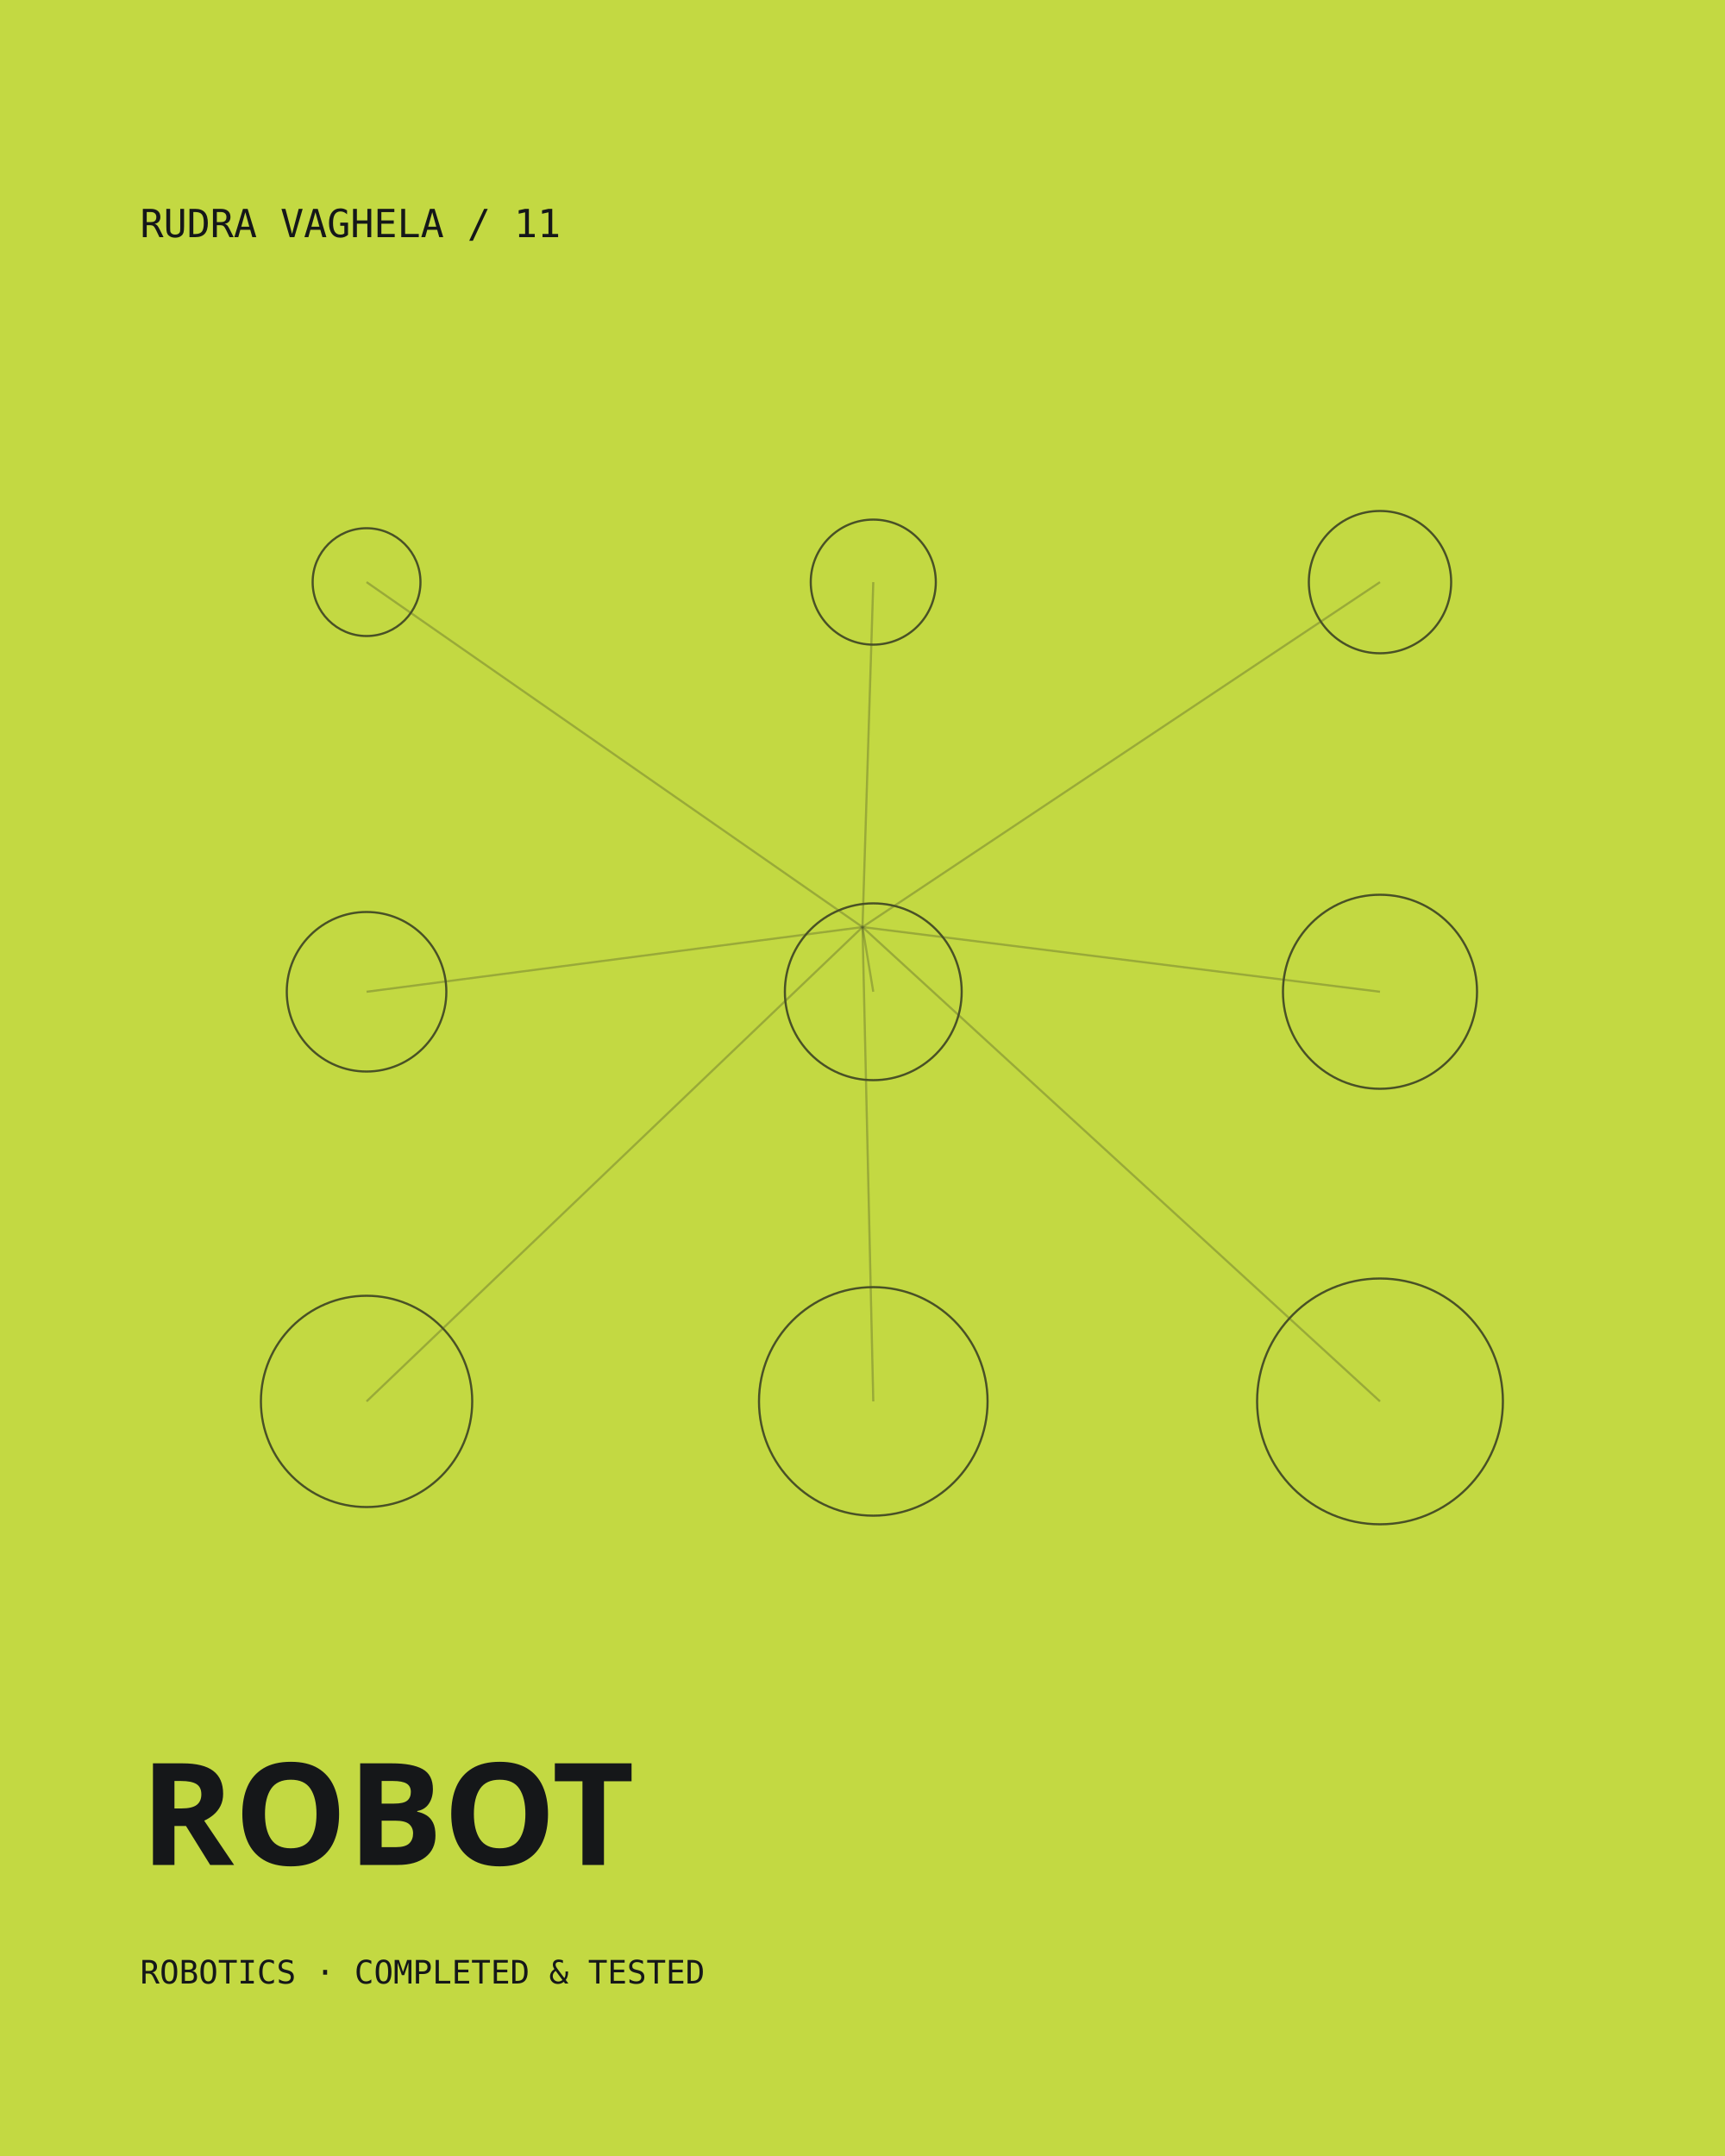
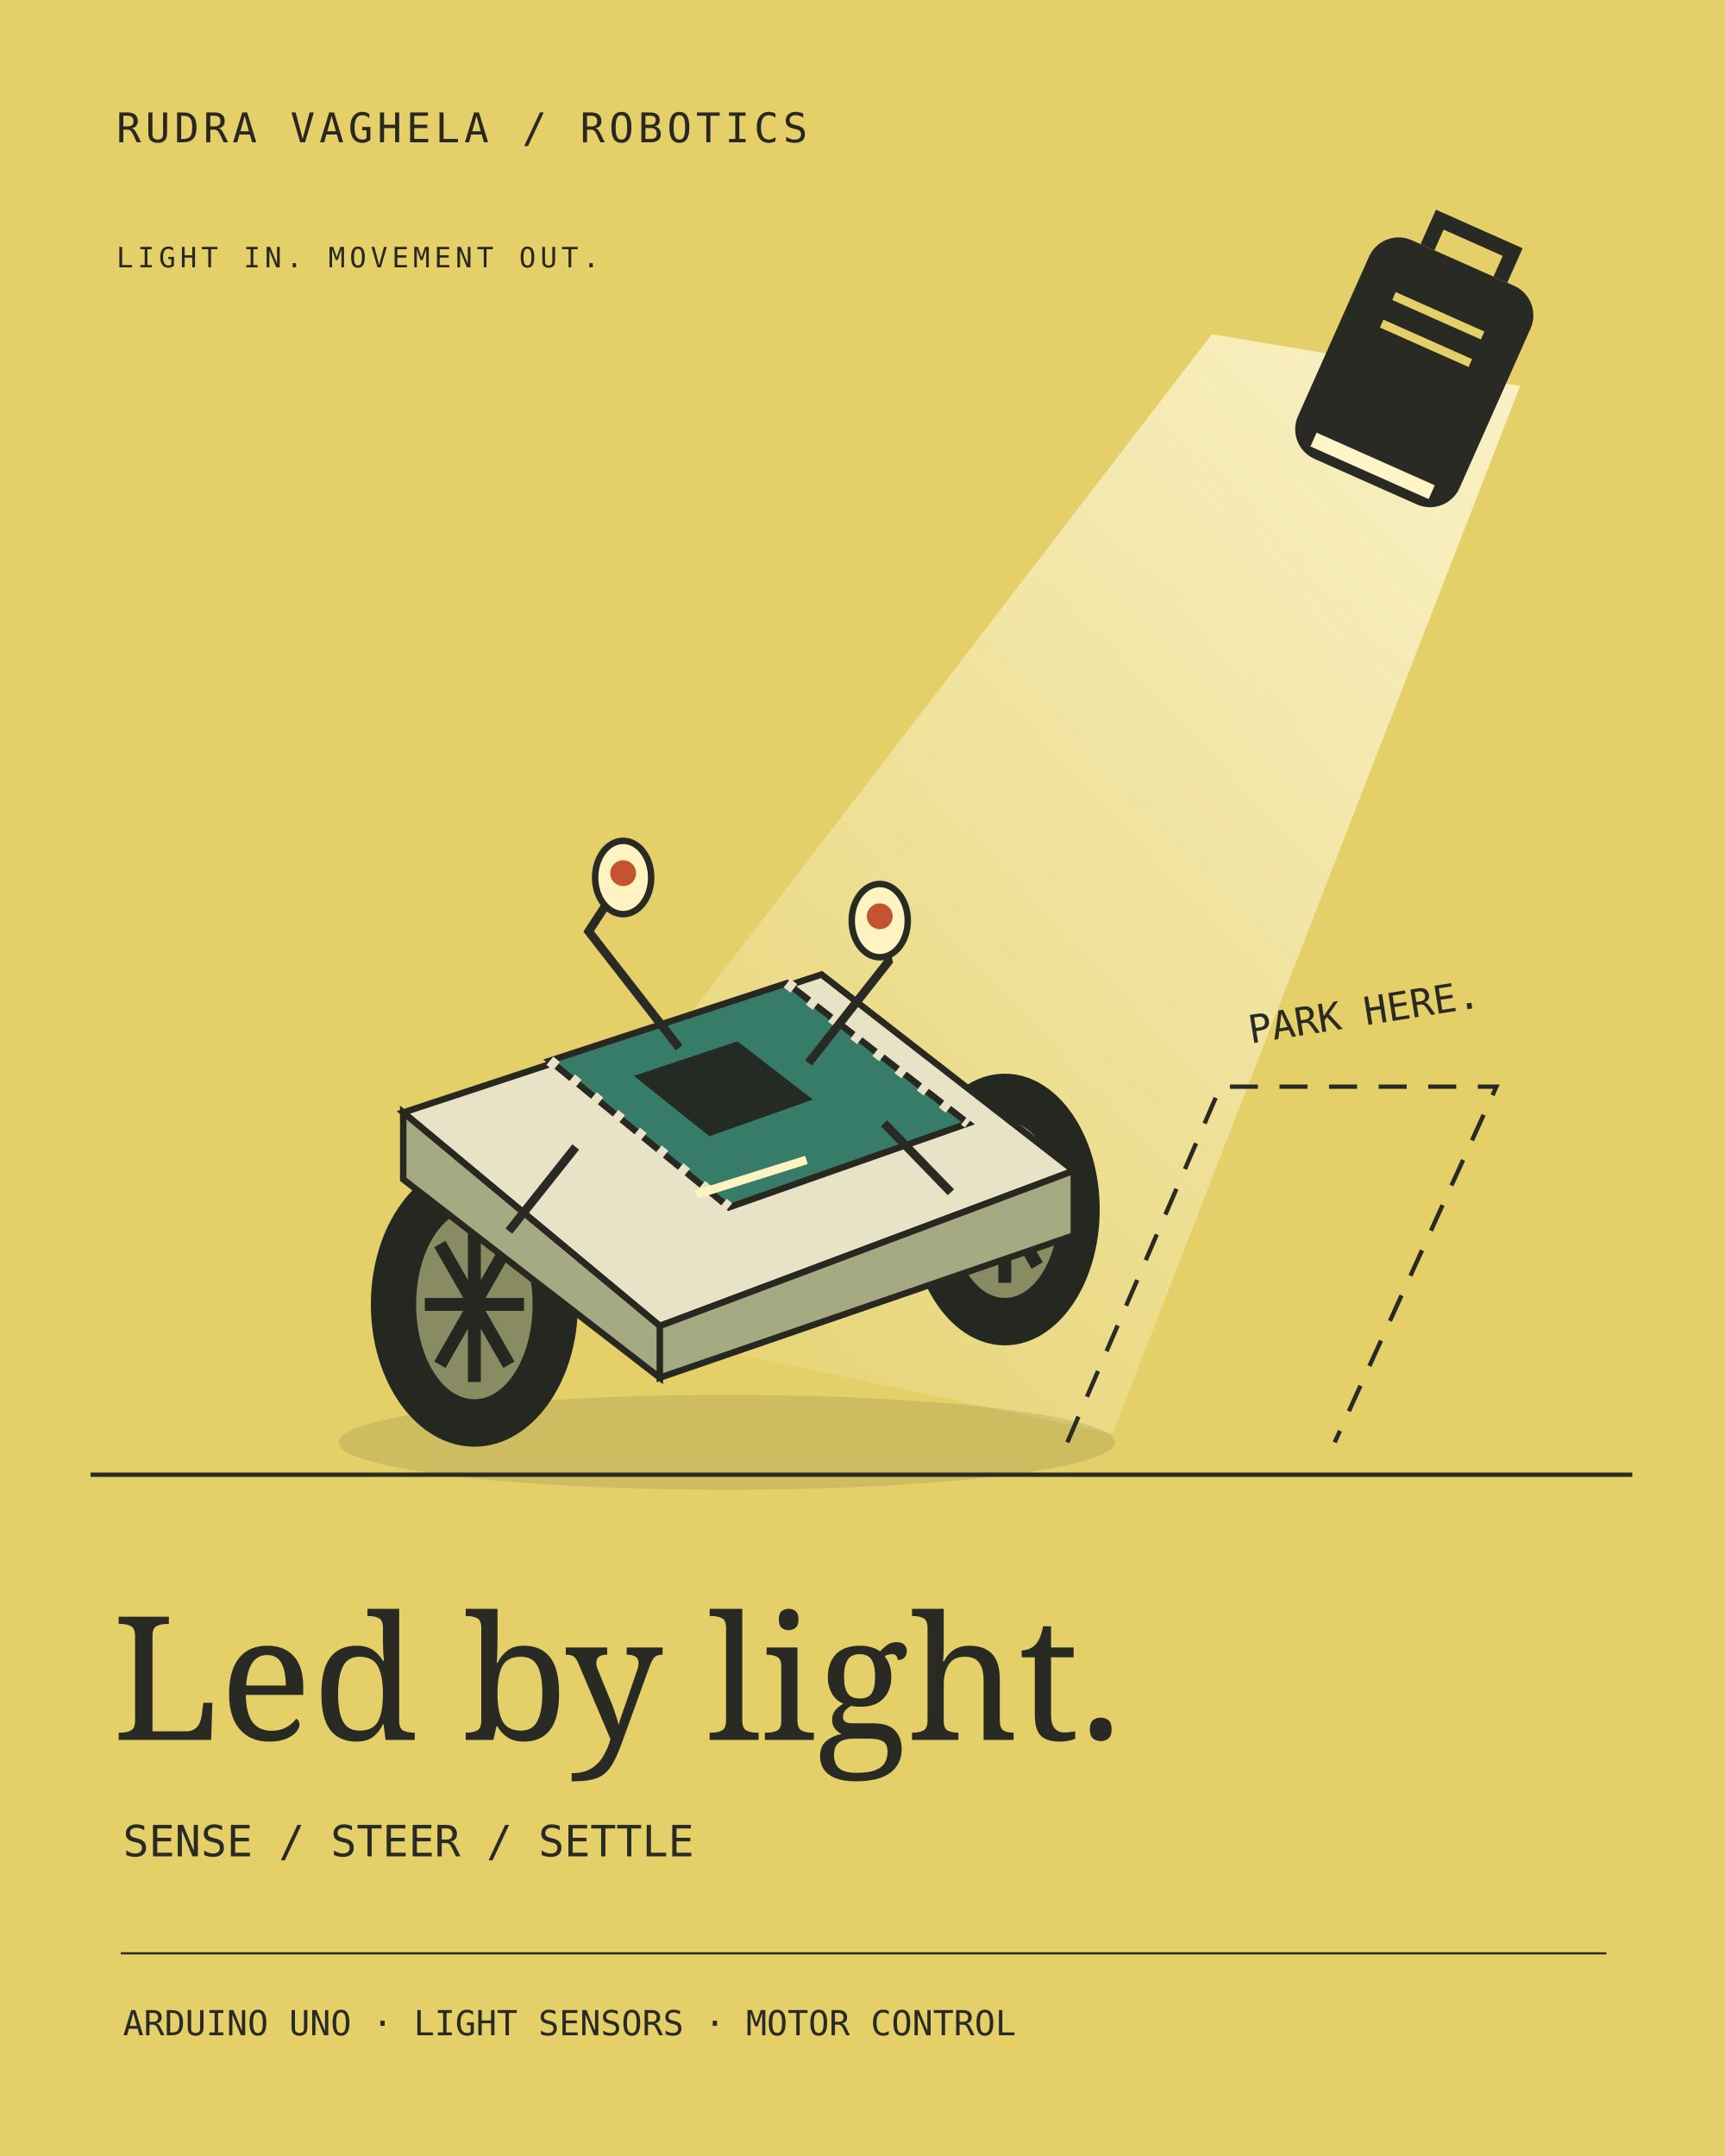
- <svg xmlns="http://www.w3.org/2000/svg" width="800" height="1000" viewBox="0 0 800 1000" style="color:#151719">
-   <rect width="800" height="1000" fill="#c3d942" />
-   <g opacity=".7">
-     <circle cx="170" cy="270" r="25" fill="none" stroke="currentColor" />
-     <path d="M400 430L170 270" stroke="currentColor" opacity=".35" />
-     <circle cx="405" cy="270" r="29" fill="none" stroke="currentColor" />
-     <path d="M400 430L405 270" stroke="currentColor" opacity=".35" />
-     <circle cx="640" cy="270" r="33" fill="none" stroke="currentColor" />
-     <path d="M400 430L640 270" stroke="currentColor" opacity=".35" />
-     <circle cx="170" cy="460" r="37" fill="none" stroke="currentColor" />
-     <path d="M400 430L170 460" stroke="currentColor" opacity=".35" />
-     <circle cx="405" cy="460" r="41" fill="none" stroke="currentColor" />
-     <path d="M400 430L405 460" stroke="currentColor" opacity=".35" />
-     <circle cx="640" cy="460" r="45" fill="none" stroke="currentColor" />
-     <path d="M400 430L640 460" stroke="currentColor" opacity=".35" />
-     <circle cx="170" cy="650" r="49" fill="none" stroke="currentColor" />
-     <path d="M400 430L170 650" stroke="currentColor" opacity=".35" />
-     <circle cx="405" cy="650" r="53" fill="none" stroke="currentColor" />
-     <path d="M400 430L405 650" stroke="currentColor" opacity=".35" />
-     <circle cx="640" cy="650" r="57" fill="none" stroke="currentColor" />
-     <path d="M400 430L640 650" stroke="currentColor" opacity=".35" />
+ <svg xmlns="http://www.w3.org/2000/svg" width="800" height="1000" viewBox="0 0 800 1000" preserveAspectRatio="xMidYMid meet" data-background="#e4cf68">
+   <rect width="800" height="1000" fill="#e4cf68" />
+   <defs>
+     <linearGradient id="light-robot-beam" x1="1" x2="0" y1="0" y2="1">
+       <stop stop-color="#fffbe0" stop-opacity=".8" />
+       <stop offset="1" stop-color="#fffbe0" stop-opacity="0" />
+     </linearGradient>
+   </defs>
+   <g fill="#282820" font-family="monospace" font-size="19" letter-spacing="2">
+     <text x="54" y="66">RUDRA VAGHELA / ROBOTICS</text>
+     <text x="54" y="124" font-size="13">LIGHT IN. MOVEMENT OUT.</text>
  </g>
-   <text x="65" y="110" fill="#151719" font-family="monospace" font-size="18">RUDRA VAGHELA / 11</text>
-   <text x="65" y="865" fill="#151719" font-family="sans-serif" font-size="66" font-weight="700">ROBOT</text>
-   <text x="65" y="920" fill="#151719" font-family="monospace" font-size="15">ROBOTICS · COMPLETED &amp; TESTED</text>
+   <path class="art-robot-beam" d="m705 179-143-24-343 447 297 63Z" fill="url(#light-robot-beam)" />
+   <g transform="rotate(24 656 170)">
+     <rect x="616" y="117" width="82" height="111" rx="15" fill="#292a23" />
+     <path d="M627 220h60" stroke="#fff5c9" stroke-width="7" />
+     <path d="M639 117v-14h37v14" fill="none" stroke="#292a23" stroke-width="7" />
+     <path d="M634 144h45m-45 14h45" stroke="#e4cf68" stroke-width="4" />
+   </g>
+   <path d="M42 684h715" stroke="#292a23" stroke-width="2" />
+   <path d="m495 669 71-165h128l-75 165" fill="none" stroke="#292a23" stroke-width="2" stroke-dasharray="13 10" />
+   <text x="580" y="484" fill="#292a23" font-family="monospace" font-size="18" transform="rotate(-9 580 484)">PARK HERE.</text>
+   <g class="art-robot-drive">
+     <ellipse cx="337" cy="669" rx="180" ry="22" fill="#292a23" opacity=".12" />
+     <g>
+       <ellipse cx="220" cy="605" rx="48" ry="66" fill="#252820" />
+       <ellipse cx="220" cy="605" rx="27" ry="44" fill="#898b62" />
+       <g class="art-robot-tread" stroke="#252820" stroke-width="6">
+         <path d="M220 569v72m-23-36h46m-39-28 32 56m-32 0 32-56" />
+       </g>
+     </g>
+     <g>
+       <ellipse cx="466" cy="561" rx="44" ry="63" fill="#252820" />
+       <ellipse cx="466" cy="561" rx="25" ry="41" fill="#898b62" />
+       <g class="art-robot-tread" stroke="#252820" stroke-width="6">
+         <path d="M466 527v68m-20-34h40m-35-26 30 52m-30 0 30-52" />
+       </g>
+     </g>
+     <path d="m187 516 194-64 117 91-192 72Z" fill="#e8e3c6" stroke="#282820" stroke-width="3" />
+     <path d="M187 516v31l119 92v-24Zm119 99 192-72v30l-192 66Z" fill="#a5aa83" stroke="#282820" stroke-width="3" />
+     <path d="m255 492 110-36 84 65-111 39Z" fill="#377b69" stroke="#282820" stroke-width="3" />
+     <path d="m294 499 48-16 35 27-48 17Z" fill="#242a24" />
+     <path d="m255 492 83 68m27-104 84 65" stroke="#e8e3c6" stroke-width="5" stroke-dasharray="4 9" />
+     <g stroke="#292a23" stroke-width="4" fill="none">
+       <path d="m315 486-42-54 17-26m85 87 37-47-4-18" />
+       <path d="m267 532-31 39m174-50 31 32" />
+     </g>
+     <ellipse cx="289" cy="407" rx="13" ry="17" fill="#fff4c1" stroke="#292a23" stroke-width="3" />
+     <ellipse cx="408" cy="427" rx="13" ry="17" fill="#fff4c1" stroke="#292a23" stroke-width="3" />
+     <circle class="art-robot-sensor" cx="289" cy="405" r="6" fill="#c45431" />
+     <circle class="art-robot-sensor" cx="408" cy="425" r="6" fill="#c45431" />
+     <path d="m323 554 51-16" stroke="#fff4c1" stroke-width="4" />
+   </g>
+   <g fill="#292a23">
+     <text x="52" y="807" font-family="Georgia,serif" font-size="80">Led by light.</text>
+     <text x="57" y="861" font-family="monospace" font-size="20">SENSE / STEER / SETTLE</text>
+     <path d="M56 906h689" stroke="#292a23" />
+     <text x="57" y="944" font-family="monospace" font-size="16">ARDUINO UNO · LIGHT SENSORS · MOTOR CONTROL</text>
+   </g>
</svg>
